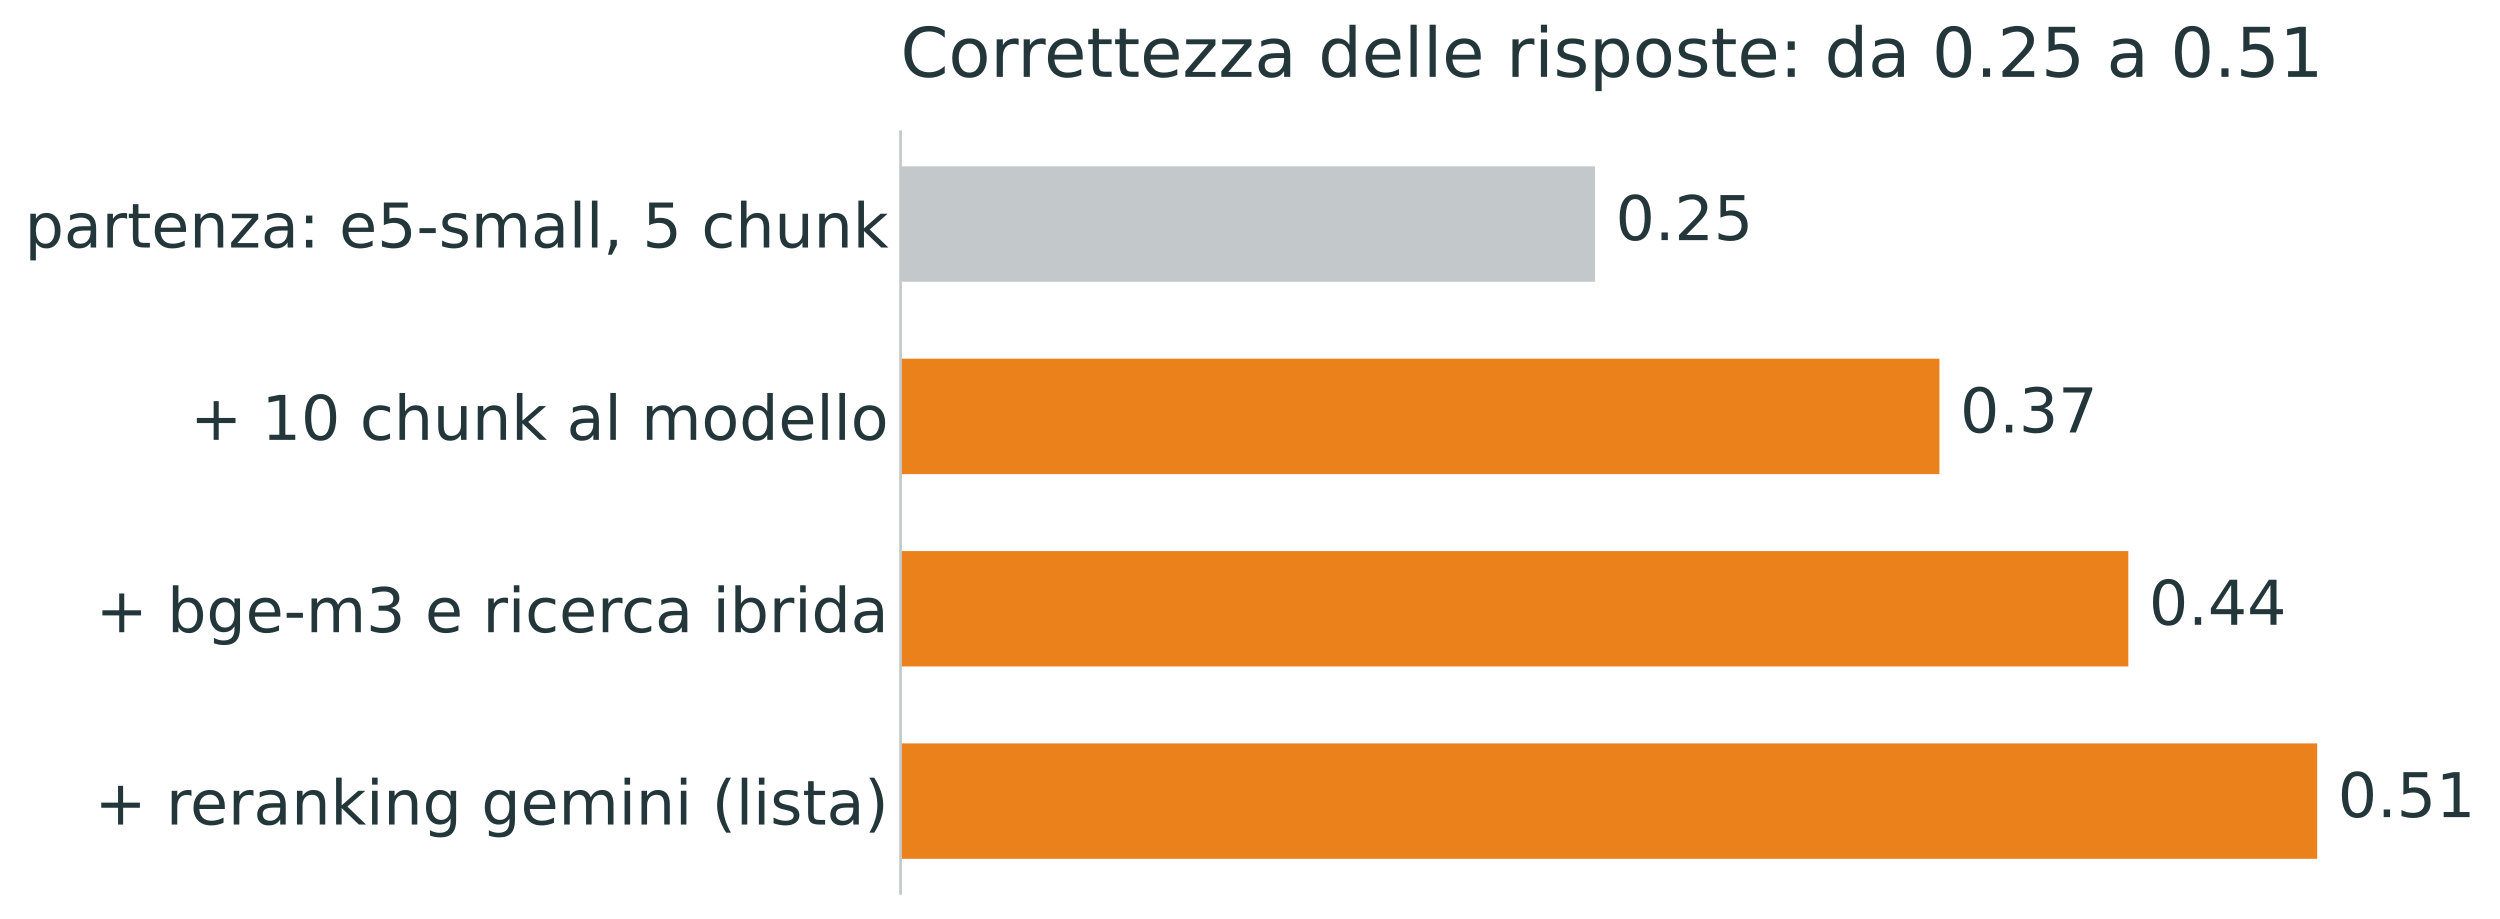
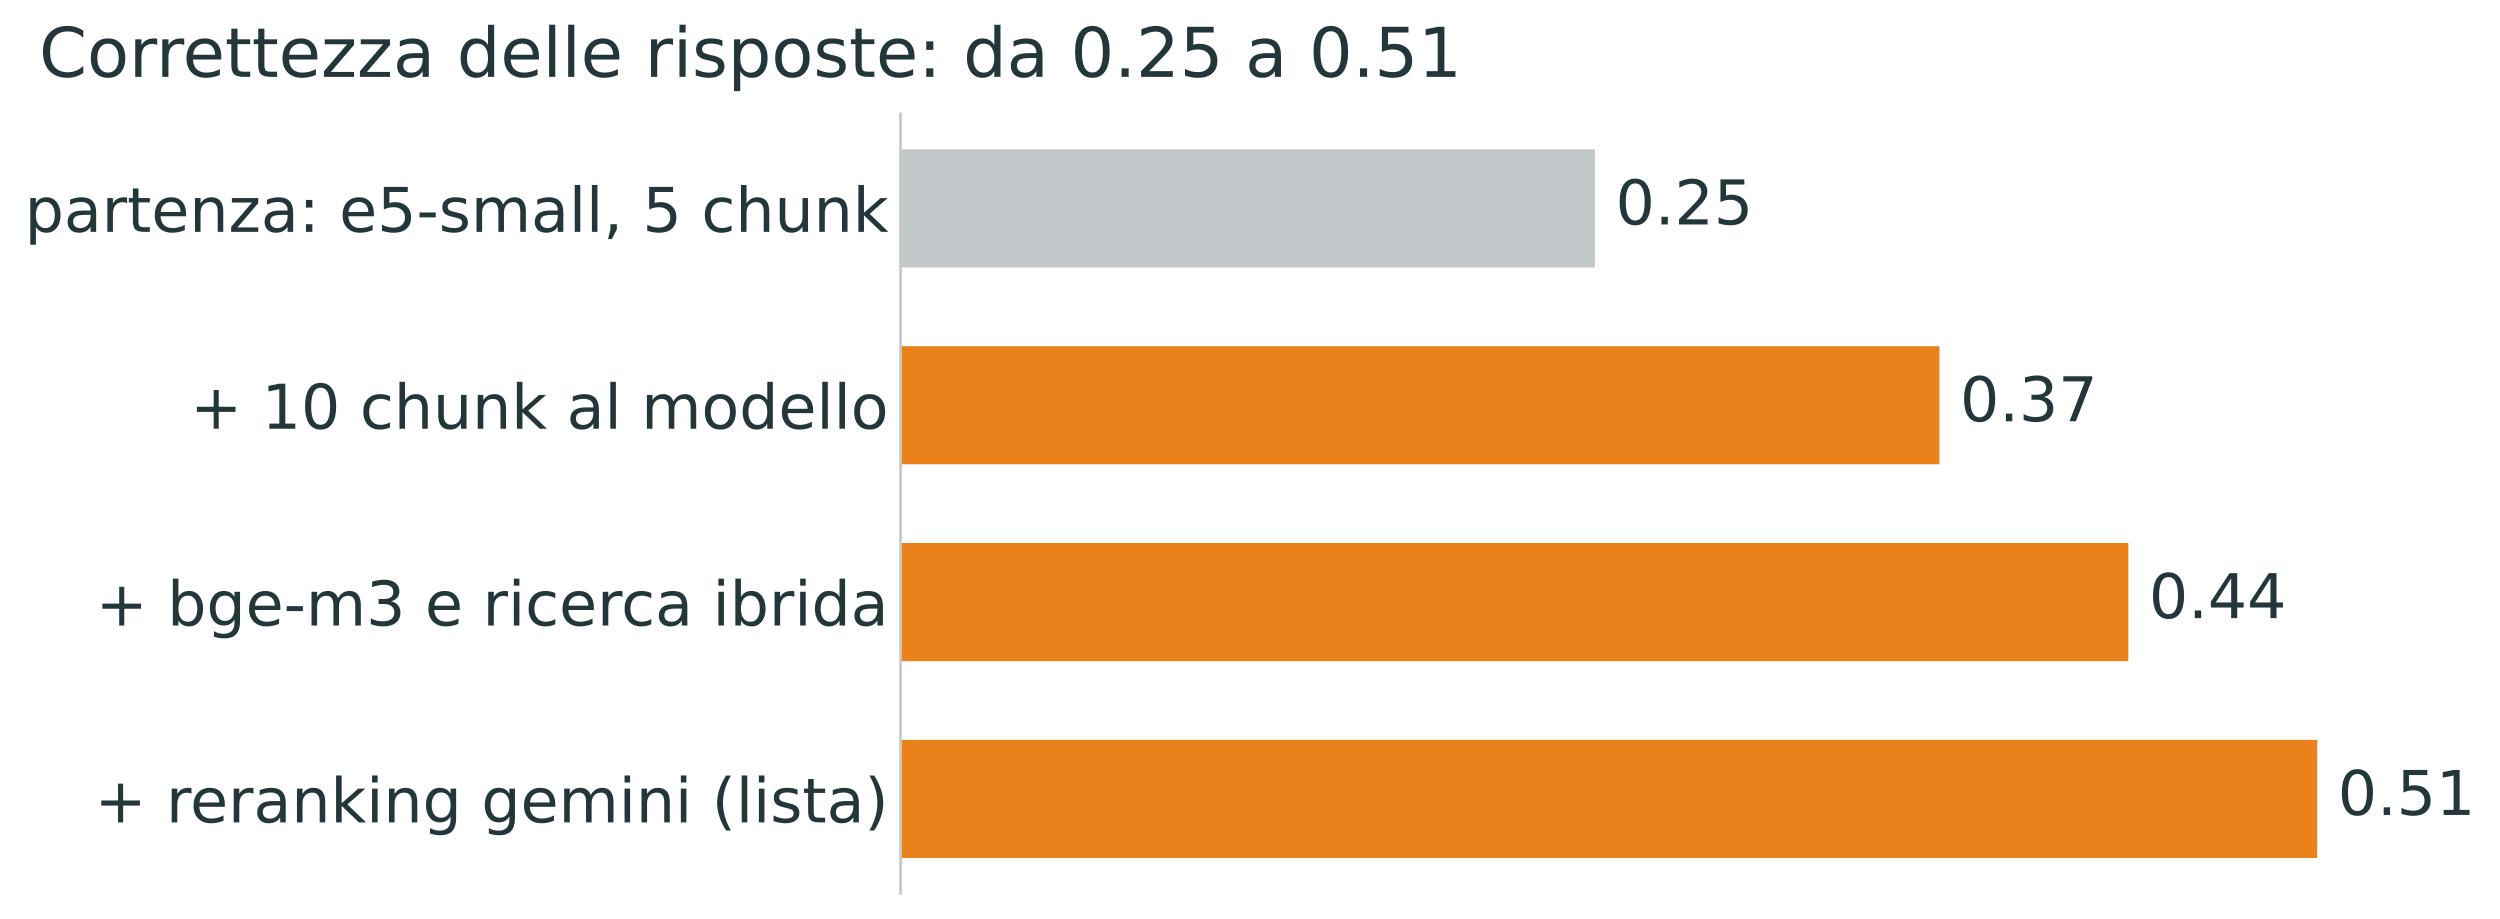
<svg xmlns="http://www.w3.org/2000/svg" xmlns:xlink="http://www.w3.org/1999/xlink" width="728.669pt" height="267.6pt" viewBox="0 0 728.669 267.6" version="1.1">
  <defs>
    <style type="text/css">*{stroke-linejoin: round; stroke-linecap: butt}</style>
  </defs>
  <g id="figure_1">
    <g id="patch_1">
      <path d="M 0 267.6  L 728.669 267.6  L 728.669 0  L 0 0  L 0 267.6  z " style="fill: none" />
    </g>
    <g id="axes_1">
      <g id="patch_2">
-         <path d="M 262.481 260.4  L 696.036 260.4  L 696.036 38.397  L 262.481 38.397  L 262.481 260.4  z " style="fill: none" />
+         <path d="M 262.481 260.4  L 696.036 260.4  L 696.036 33.202  L 262.481 33.202  L 262.481 260.4  z " style="fill: none" />
      </g>
      <g id="patch_3">
-         <path d="M 262.481 48.488  L 464.888 48.488  L 464.888 82.125  L 262.481 82.125  z " clip-path="url(#pa9436597b8)" style="fill: #c3c9ca" />
+         <path d="M 262.481 43.529  L 464.888 43.529  L 464.888 77.953  L 262.481 77.953  z " clip-path="url(#p33ed3859a6)" style="fill: #c3c9ca" />
      </g>
      <g id="patch_4">
-         <path d="M 262.481 104.549  L 565.281 104.549  L 565.281 138.186  L 262.481 138.186  z " clip-path="url(#pa9436597b8)" style="fill: #eb811b" />
+         <path d="M 262.481 100.902  L 565.281 100.902  L 565.281 135.326  L 262.481 135.326  z " clip-path="url(#p33ed3859a6)" style="fill: #eb811b" />
      </g>
      <g id="patch_5">
-         <path d="M 262.481 160.61  L 620.336 160.61  L 620.336 194.247  L 262.481 194.247  z " clip-path="url(#pa9436597b8)" style="fill: #eb811b" />
+         <path d="M 262.481 158.275  L 620.336 158.275  L 620.336 192.699  L 262.481 192.699  z " clip-path="url(#p33ed3859a6)" style="fill: #eb811b" />
      </g>
      <g id="patch_6">
-         <path d="M 262.481 216.672  L 675.391 216.672  L 675.391 250.308  L 262.481 250.308  z " clip-path="url(#pa9436597b8)" style="fill: #eb811b" />
+         <path d="M 262.481 215.649  L 675.391 215.649  L 675.391 250.072  L 262.481 250.072  z " clip-path="url(#p33ed3859a6)" style="fill: #eb811b" />
      </g>
      <g id="matplotlib.axis_1">
        <g id="ytick_1">
          <g id="line2d_1" />
          <g id="text_1">
-             <g style="fill: #23373b" transform="translate(7.2 72.14488) scale(0.18 -0.18)">
+             <g style="fill: #23373b" transform="translate(7.2 67.57972) scale(0.18 -0.18)">
              <defs>
                <path id="DejaVuSans-53" d="M 1159 525  L 1159 -1331  L 581 -1331  L 581 3500  L 1159 3500  L 1159 2969  Q 1341 3281 1617 3432  Q 1894 3584 2278 3584  Q 2916 3584 3314 3078  Q 3713 2572 3713 1747  Q 3713 922 3314 415  Q 2916 -91 2278 -91  Q 1894 -91 1617 61  Q 1341 213 1159 525  z M 3116 1747  Q 3116 2381 2855 2742  Q 2594 3103 2138 3103  Q 1681 3103 1420 2742  Q 1159 2381 1159 1747  Q 1159 1113 1420 752  Q 1681 391 2138 391  Q 2594 391 2855 752  Q 3116 1113 3116 1747  z " transform="scale(0.015625)" />
                <path id="DejaVuSans-44" d="M 2194 1759  Q 1497 1759 1228 1600  Q 959 1441 959 1056  Q 959 750 1161 570  Q 1363 391 1709 391  Q 2188 391 2477 730  Q 2766 1069 2766 1631  L 2766 1759  L 2194 1759  z M 3341 1997  L 3341 0  L 2766 0  L 2766 531  Q 2569 213 2275 61  Q 1981 -91 1556 -91  Q 1019 -91 701 211  Q 384 513 384 1019  Q 384 1609 779 1909  Q 1175 2209 1959 2209  L 2766 2209  L 2766 2266  Q 2766 2663 2505 2880  Q 2244 3097 1772 3097  Q 1472 3097 1187 3025  Q 903 2953 641 2809  L 641 3341  Q 956 3463 1253 3523  Q 1550 3584 1831 3584  Q 2591 3584 2966 3190  Q 3341 2797 3341 1997  z " transform="scale(0.015625)" />
                <path id="DejaVuSans-55" d="M 2631 2963  Q 2534 3019 2420 3045  Q 2306 3072 2169 3072  Q 1681 3072 1420 2755  Q 1159 2438 1159 1844  L 1159 0  L 581 0  L 581 3500  L 1159 3500  L 1159 2956  Q 1341 3275 1631 3429  Q 1922 3584 2338 3584  Q 2397 3584 2469 3576  Q 2541 3569 2628 3553  L 2631 2963  z " transform="scale(0.015625)" />
                <path id="DejaVuSans-57" d="M 1172 4494  L 1172 3500  L 2356 3500  L 2356 3053  L 1172 3053  L 1172 1153  Q 1172 725 1289 603  Q 1406 481 1766 481  L 2356 481  L 2356 0  L 1766 0  Q 1100 0 847 248  Q 594 497 594 1153  L 594 3053  L 172 3053  L 172 3500  L 594 3500  L 594 4494  L 1172 4494  z " transform="scale(0.015625)" />
                <path id="DejaVuSans-48" d="M 3597 1894  L 3597 1613  L 953 1613  Q 991 1019 1311 708  Q 1631 397 2203 397  Q 2534 397 2845 478  Q 3156 559 3463 722  L 3463 178  Q 3153 47 2828 -22  Q 2503 -91 2169 -91  Q 1331 -91 842 396  Q 353 884 353 1716  Q 353 2575 817 3079  Q 1281 3584 2069 3584  Q 2775 3584 3186 3129  Q 3597 2675 3597 1894  z M 3022 2063  Q 3016 2534 2758 2815  Q 2500 3097 2075 3097  Q 1594 3097 1305 2825  Q 1016 2553 972 2059  L 3022 2063  z " transform="scale(0.015625)" />
                <path id="DejaVuSans-51" d="M 3513 2113  L 3513 0  L 2938 0  L 2938 2094  Q 2938 2591 2744 2837  Q 2550 3084 2163 3084  Q 1697 3084 1428 2787  Q 1159 2491 1159 1978  L 1159 0  L 581 0  L 581 3500  L 1159 3500  L 1159 2956  Q 1366 3272 1645 3428  Q 1925 3584 2291 3584  Q 2894 3584 3203 3211  Q 3513 2838 3513 2113  z " transform="scale(0.015625)" />
                <path id="DejaVuSans-5d" d="M 353 3500  L 3084 3500  L 3084 2975  L 922 459  L 3084 459  L 3084 0  L 275 0  L 275 525  L 2438 3041  L 353 3041  L 353 3500  z " transform="scale(0.015625)" />
                <path id="DejaVuSans-1d" d="M 750 794  L 1409 794  L 1409 0  L 750 0  L 750 794  z M 750 3309  L 1409 3309  L 1409 2516  L 750 2516  L 750 3309  z " transform="scale(0.015625)" />
                <path id="DejaVuSans-3" transform="scale(0.015625)" />
                <path id="DejaVuSans-18" d="M 691 4666  L 3169 4666  L 3169 4134  L 1269 4134  L 1269 2991  Q 1406 3038 1543 3061  Q 1681 3084 1819 3084  Q 2600 3084 3056 2656  Q 3513 2228 3513 1497  Q 3513 744 3044 326  Q 2575 -91 1722 -91  Q 1428 -91 1123 -41  Q 819 9 494 109  L 494 744  Q 775 591 1075 516  Q 1375 441 1709 441  Q 2250 441 2565 725  Q 2881 1009 2881 1497  Q 2881 1984 2565 2268  Q 2250 2553 1709 2553  Q 1456 2553 1204 2497  Q 953 2441 691 2322  L 691 4666  z " transform="scale(0.015625)" />
                <path id="DejaVuSans-10" d="M 313 2009  L 1997 2009  L 1997 1497  L 313 1497  L 313 2009  z " transform="scale(0.015625)" />
                <path id="DejaVuSans-56" d="M 2834 3397  L 2834 2853  Q 2591 2978 2328 3040  Q 2066 3103 1784 3103  Q 1356 3103 1142 2972  Q 928 2841 928 2578  Q 928 2378 1081 2264  Q 1234 2150 1697 2047  L 1894 2003  Q 2506 1872 2764 1633  Q 3022 1394 3022 966  Q 3022 478 2636 193  Q 2250 -91 1575 -91  Q 1294 -91 989 -36  Q 684 19 347 128  L 347 722  Q 666 556 975 473  Q 1284 391 1588 391  Q 1994 391 2212 530  Q 2431 669 2431 922  Q 2431 1156 2273 1281  Q 2116 1406 1581 1522  L 1381 1569  Q 847 1681 609 1914  Q 372 2147 372 2553  Q 372 3047 722 3315  Q 1072 3584 1716 3584  Q 2034 3584 2315 3537  Q 2597 3491 2834 3397  z " transform="scale(0.015625)" />
                <path id="DejaVuSans-50" d="M 3328 2828  Q 3544 3216 3844 3400  Q 4144 3584 4550 3584  Q 5097 3584 5394 3201  Q 5691 2819 5691 2113  L 5691 0  L 5113 0  L 5113 2094  Q 5113 2597 4934 2840  Q 4756 3084 4391 3084  Q 3944 3084 3684 2787  Q 3425 2491 3425 1978  L 3425 0  L 2847 0  L 2847 2094  Q 2847 2600 2669 2842  Q 2491 3084 2119 3084  Q 1678 3084 1418 2786  Q 1159 2488 1159 1978  L 1159 0  L 581 0  L 581 3500  L 1159 3500  L 1159 2956  Q 1356 3278 1631 3431  Q 1906 3584 2284 3584  Q 2666 3584 2933 3390  Q 3200 3197 3328 2828  z " transform="scale(0.015625)" />
                <path id="DejaVuSans-4f" d="M 603 4863  L 1178 4863  L 1178 0  L 603 0  L 603 4863  z " transform="scale(0.015625)" />
                <path id="DejaVuSans-f" d="M 750 794  L 1409 794  L 1409 256  L 897 -744  L 494 -744  L 750 256  L 750 794  z " transform="scale(0.015625)" />
                <path id="DejaVuSans-46" d="M 3122 3366  L 3122 2828  Q 2878 2963 2633 3030  Q 2388 3097 2138 3097  Q 1578 3097 1268 2742  Q 959 2388 959 1747  Q 959 1106 1268 751  Q 1578 397 2138 397  Q 2388 397 2633 464  Q 2878 531 3122 666  L 3122 134  Q 2881 22 2623 -34  Q 2366 -91 2075 -91  Q 1284 -91 818 406  Q 353 903 353 1747  Q 353 2603 823 3093  Q 1294 3584 2113 3584  Q 2378 3584 2631 3529  Q 2884 3475 3122 3366  z " transform="scale(0.015625)" />
                <path id="DejaVuSans-4b" d="M 3513 2113  L 3513 0  L 2938 0  L 2938 2094  Q 2938 2591 2744 2837  Q 2550 3084 2163 3084  Q 1697 3084 1428 2787  Q 1159 2491 1159 1978  L 1159 0  L 581 0  L 581 4863  L 1159 4863  L 1159 2956  Q 1366 3272 1645 3428  Q 1925 3584 2291 3584  Q 2894 3584 3203 3211  Q 3513 2838 3513 2113  z " transform="scale(0.015625)" />
                <path id="DejaVuSans-58" d="M 544 1381  L 544 3500  L 1119 3500  L 1119 1403  Q 1119 906 1312 657  Q 1506 409 1894 409  Q 2359 409 2629 706  Q 2900 1003 2900 1516  L 2900 3500  L 3475 3500  L 3475 0  L 2900 0  L 2900 538  Q 2691 219 2414 64  Q 2138 -91 1772 -91  Q 1169 -91 856 284  Q 544 659 544 1381  z M 1991 3584  L 1991 3584  z " transform="scale(0.015625)" />
                <path id="DejaVuSans-4e" d="M 581 4863  L 1159 4863  L 1159 1991  L 2875 3500  L 3609 3500  L 1753 1863  L 3688 0  L 2938 0  L 1159 1709  L 1159 0  L 581 0  L 581 4863  z " transform="scale(0.015625)" />
              </defs>
              <use xlink:href="#DejaVuSans-53" />
              <use xlink:href="#DejaVuSans-44" transform="translate(63.48438 0)" />
              <use xlink:href="#DejaVuSans-55" transform="translate(124.7656 0)" />
              <use xlink:href="#DejaVuSans-57" transform="translate(165.875 0)" />
              <use xlink:href="#DejaVuSans-48" transform="translate(205.0781 0)" />
              <use xlink:href="#DejaVuSans-51" transform="translate(266.6094 0)" />
              <use xlink:href="#DejaVuSans-5d" transform="translate(329.9844 0)" />
              <use xlink:href="#DejaVuSans-44" transform="translate(382.4688 0)" />
              <use xlink:href="#DejaVuSans-1d" transform="translate(443.75 0)" />
              <use xlink:href="#DejaVuSans-3" transform="translate(477.4375 0)" />
              <use xlink:href="#DejaVuSans-48" transform="translate(509.2188 0)" />
              <use xlink:href="#DejaVuSans-18" transform="translate(570.75 0)" />
              <use xlink:href="#DejaVuSans-10" transform="translate(634.375 0)" />
              <use xlink:href="#DejaVuSans-56" transform="translate(670.4531 0)" />
              <use xlink:href="#DejaVuSans-50" transform="translate(722.5469 0)" />
              <use xlink:href="#DejaVuSans-44" transform="translate(819.9531 0)" />
              <use xlink:href="#DejaVuSans-4f" transform="translate(881.2344 0)" />
              <use xlink:href="#DejaVuSans-4f" transform="translate(909.0156 0)" />
              <use xlink:href="#DejaVuSans-f" transform="translate(936.7969 0)" />
              <use xlink:href="#DejaVuSans-3" transform="translate(968.5781 0)" />
              <use xlink:href="#DejaVuSans-18" transform="translate(1000.359 0)" />
              <use xlink:href="#DejaVuSans-3" transform="translate(1063.984 0)" />
              <use xlink:href="#DejaVuSans-46" transform="translate(1095.766 0)" />
              <use xlink:href="#DejaVuSans-4b" transform="translate(1150.75 0)" />
              <use xlink:href="#DejaVuSans-58" transform="translate(1214.125 0)" />
              <use xlink:href="#DejaVuSans-51" transform="translate(1277.5 0)" />
              <use xlink:href="#DejaVuSans-4e" transform="translate(1340.875 0)" />
            </g>
          </g>
        </g>
        <g id="ytick_2">
          <g id="line2d_2" />
          <g id="text_2">
-             <g style="fill: #23373b" transform="translate(55.47094 128.2062) scale(0.18 -0.18)">
+             <g style="fill: #23373b" transform="translate(55.47094 124.9528) scale(0.18 -0.18)">
              <defs>
                <path id="DejaVuSans-e" d="M 2944 4013  L 2944 2272  L 4684 2272  L 4684 1741  L 2944 1741  L 2944 0  L 2419 0  L 2419 1741  L 678 1741  L 678 2272  L 2419 2272  L 2419 4013  L 2944 4013  z " transform="scale(0.015625)" />
                <path id="DejaVuSans-14" d="M 794 531  L 1825 531  L 1825 4091  L 703 3866  L 703 4441  L 1819 4666  L 2450 4666  L 2450 531  L 3481 531  L 3481 0  L 794 0  L 794 531  z " transform="scale(0.015625)" />
                <path id="DejaVuSans-13" d="M 2034 4250  Q 1547 4250 1301 3770  Q 1056 3291 1056 2328  Q 1056 1369 1301 889  Q 1547 409 2034 409  Q 2525 409 2770 889  Q 3016 1369 3016 2328  Q 3016 3291 2770 3770  Q 2525 4250 2034 4250  z M 2034 4750  Q 2819 4750 3233 4129  Q 3647 3509 3647 2328  Q 3647 1150 3233 529  Q 2819 -91 2034 -91  Q 1250 -91 836 529  Q 422 1150 422 2328  Q 422 3509 836 4129  Q 1250 4750 2034 4750  z " transform="scale(0.015625)" />
                <path id="DejaVuSans-52" d="M 1959 3097  Q 1497 3097 1228 2736  Q 959 2375 959 1747  Q 959 1119 1226 758  Q 1494 397 1959 397  Q 2419 397 2687 759  Q 2956 1122 2956 1747  Q 2956 2369 2687 2733  Q 2419 3097 1959 3097  z M 1959 3584  Q 2709 3584 3137 3096  Q 3566 2609 3566 1747  Q 3566 888 3137 398  Q 2709 -91 1959 -91  Q 1206 -91 779 398  Q 353 888 353 1747  Q 353 2609 779 3096  Q 1206 3584 1959 3584  z " transform="scale(0.015625)" />
                <path id="DejaVuSans-47" d="M 2906 2969  L 2906 4863  L 3481 4863  L 3481 0  L 2906 0  L 2906 525  Q 2725 213 2448 61  Q 2172 -91 1784 -91  Q 1150 -91 751 415  Q 353 922 353 1747  Q 353 2572 751 3078  Q 1150 3584 1784 3584  Q 2172 3584 2448 3432  Q 2725 3281 2906 2969  z M 947 1747  Q 947 1113 1208 752  Q 1469 391 1925 391  Q 2381 391 2643 752  Q 2906 1113 2906 1747  Q 2906 2381 2643 2742  Q 2381 3103 1925 3103  Q 1469 3103 1208 2742  Q 947 2381 947 1747  z " transform="scale(0.015625)" />
              </defs>
              <use xlink:href="#DejaVuSans-e" />
              <use xlink:href="#DejaVuSans-3" transform="translate(83.79688 0)" />
              <use xlink:href="#DejaVuSans-14" transform="translate(115.5781 0)" />
              <use xlink:href="#DejaVuSans-13" transform="translate(179.2031 0)" />
              <use xlink:href="#DejaVuSans-3" transform="translate(242.8281 0)" />
              <use xlink:href="#DejaVuSans-46" transform="translate(274.6094 0)" />
              <use xlink:href="#DejaVuSans-4b" transform="translate(329.5938 0)" />
              <use xlink:href="#DejaVuSans-58" transform="translate(392.9688 0)" />
              <use xlink:href="#DejaVuSans-51" transform="translate(456.3438 0)" />
              <use xlink:href="#DejaVuSans-4e" transform="translate(519.7188 0)" />
              <use xlink:href="#DejaVuSans-3" transform="translate(577.625 0)" />
              <use xlink:href="#DejaVuSans-44" transform="translate(609.4062 0)" />
              <use xlink:href="#DejaVuSans-4f" transform="translate(670.6875 0)" />
              <use xlink:href="#DejaVuSans-3" transform="translate(698.4688 0)" />
              <use xlink:href="#DejaVuSans-50" transform="translate(730.25 0)" />
              <use xlink:href="#DejaVuSans-52" transform="translate(827.6562 0)" />
              <use xlink:href="#DejaVuSans-47" transform="translate(888.8438 0)" />
              <use xlink:href="#DejaVuSans-48" transform="translate(952.3281 0)" />
              <use xlink:href="#DejaVuSans-4f" transform="translate(1013.859 0)" />
              <use xlink:href="#DejaVuSans-4f" transform="translate(1041.641 0)" />
              <use xlink:href="#DejaVuSans-52" transform="translate(1069.422 0)" />
            </g>
          </g>
        </g>
        <g id="ytick_3">
          <g id="line2d_3" />
          <g id="text_3">
-             <g style="fill: #23373b" transform="translate(27.93937 184.2674) scale(0.18 -0.18)">
+             <g style="fill: #23373b" transform="translate(27.93937 182.3259) scale(0.18 -0.18)">
              <defs>
                <path id="DejaVuSans-45" d="M 3116 1747  Q 3116 2381 2855 2742  Q 2594 3103 2138 3103  Q 1681 3103 1420 2742  Q 1159 2381 1159 1747  Q 1159 1113 1420 752  Q 1681 391 2138 391  Q 2594 391 2855 752  Q 3116 1113 3116 1747  z M 1159 2969  Q 1341 3281 1617 3432  Q 1894 3584 2278 3584  Q 2916 3584 3314 3078  Q 3713 2572 3713 1747  Q 3713 922 3314 415  Q 2916 -91 2278 -91  Q 1894 -91 1617 61  Q 1341 213 1159 525  L 1159 0  L 581 0  L 581 4863  L 1159 4863  L 1159 2969  z " transform="scale(0.015625)" />
                <path id="DejaVuSans-4a" d="M 2906 1791  Q 2906 2416 2648 2759  Q 2391 3103 1925 3103  Q 1463 3103 1205 2759  Q 947 2416 947 1791  Q 947 1169 1205 825  Q 1463 481 1925 481  Q 2391 481 2648 825  Q 2906 1169 2906 1791  z M 3481 434  Q 3481 -459 3084 -895  Q 2688 -1331 1869 -1331  Q 1566 -1331 1297 -1286  Q 1028 -1241 775 -1147  L 775 -588  Q 1028 -725 1275 -790  Q 1522 -856 1778 -856  Q 2344 -856 2625 -561  Q 2906 -266 2906 331  L 2906 616  Q 2728 306 2450 153  Q 2172 0 1784 0  Q 1141 0 747 490  Q 353 981 353 1791  Q 353 2603 747 3093  Q 1141 3584 1784 3584  Q 2172 3584 2450 3431  Q 2728 3278 2906 2969  L 2906 3500  L 3481 3500  L 3481 434  z " transform="scale(0.015625)" />
                <path id="DejaVuSans-16" d="M 2597 2516  Q 3050 2419 3304 2112  Q 3559 1806 3559 1356  Q 3559 666 3084 287  Q 2609 -91 1734 -91  Q 1441 -91 1130 -33  Q 819 25 488 141  L 488 750  Q 750 597 1062 519  Q 1375 441 1716 441  Q 2309 441 2620 675  Q 2931 909 2931 1356  Q 2931 1769 2642 2001  Q 2353 2234 1838 2234  L 1294 2234  L 1294 2753  L 1863 2753  Q 2328 2753 2575 2939  Q 2822 3125 2822 3475  Q 2822 3834 2567 4026  Q 2313 4219 1838 4219  Q 1578 4219 1281 4162  Q 984 4106 628 3988  L 628 4550  Q 988 4650 1302 4700  Q 1616 4750 1894 4750  Q 2613 4750 3031 4423  Q 3450 4097 3450 3541  Q 3450 3153 3228 2886  Q 3006 2619 2597 2516  z " transform="scale(0.015625)" />
                <path id="DejaVuSans-4c" d="M 603 3500  L 1178 3500  L 1178 0  L 603 0  L 603 3500  z M 603 4863  L 1178 4863  L 1178 4134  L 603 4134  L 603 4863  z " transform="scale(0.015625)" />
              </defs>
              <use xlink:href="#DejaVuSans-e" />
              <use xlink:href="#DejaVuSans-3" transform="translate(83.79688 0)" />
              <use xlink:href="#DejaVuSans-45" transform="translate(115.5781 0)" />
              <use xlink:href="#DejaVuSans-4a" transform="translate(179.0625 0)" />
              <use xlink:href="#DejaVuSans-48" transform="translate(242.5469 0)" />
              <use xlink:href="#DejaVuSans-10" transform="translate(304.0781 0)" />
              <use xlink:href="#DejaVuSans-50" transform="translate(340.1562 0)" />
              <use xlink:href="#DejaVuSans-16" transform="translate(437.5625 0)" />
              <use xlink:href="#DejaVuSans-3" transform="translate(501.1875 0)" />
              <use xlink:href="#DejaVuSans-48" transform="translate(532.9688 0)" />
              <use xlink:href="#DejaVuSans-3" transform="translate(594.5 0)" />
              <use xlink:href="#DejaVuSans-55" transform="translate(626.2812 0)" />
              <use xlink:href="#DejaVuSans-4c" transform="translate(667.3906 0)" />
              <use xlink:href="#DejaVuSans-46" transform="translate(695.1719 0)" />
              <use xlink:href="#DejaVuSans-48" transform="translate(750.1562 0)" />
              <use xlink:href="#DejaVuSans-55" transform="translate(811.6875 0)" />
              <use xlink:href="#DejaVuSans-46" transform="translate(850.5938 0)" />
              <use xlink:href="#DejaVuSans-44" transform="translate(905.5781 0)" />
              <use xlink:href="#DejaVuSans-3" transform="translate(966.8594 0)" />
              <use xlink:href="#DejaVuSans-4c" transform="translate(998.6406 0)" />
              <use xlink:href="#DejaVuSans-45" transform="translate(1026.422 0)" />
              <use xlink:href="#DejaVuSans-55" transform="translate(1089.906 0)" />
              <use xlink:href="#DejaVuSans-4c" transform="translate(1131.016 0)" />
              <use xlink:href="#DejaVuSans-47" transform="translate(1158.797 0)" />
              <use xlink:href="#DejaVuSans-44" transform="translate(1222.281 0)" />
            </g>
          </g>
        </g>
        <g id="ytick_4">
          <g id="line2d_4" />
          <g id="text_4">
-             <g style="fill: #23373b" transform="translate(27.60469 240.3287) scale(0.18 -0.18)">
+             <g style="fill: #23373b" transform="translate(27.60469 239.699) scale(0.18 -0.18)">
              <defs>
                <path id="DejaVuSans-b" d="M 1984 4856  Q 1566 4138 1362 3434  Q 1159 2731 1159 2009  Q 1159 1288 1364 580  Q 1569 -128 1984 -844  L 1484 -844  Q 1016 -109 783 600  Q 550 1309 550 2009  Q 550 2706 781 3412  Q 1013 4119 1484 4856  L 1984 4856  z " transform="scale(0.015625)" />
                <path id="DejaVuSans-c" d="M 513 4856  L 1013 4856  Q 1481 4119 1714 3412  Q 1947 2706 1947 2009  Q 1947 1309 1714 600  Q 1481 -109 1013 -844  L 513 -844  Q 928 -128 1133 580  Q 1338 1288 1338 2009  Q 1338 2731 1133 3434  Q 928 4138 513 4856  z " transform="scale(0.015625)" />
              </defs>
              <use xlink:href="#DejaVuSans-e" />
              <use xlink:href="#DejaVuSans-3" transform="translate(83.79688 0)" />
              <use xlink:href="#DejaVuSans-55" transform="translate(115.5781 0)" />
              <use xlink:href="#DejaVuSans-48" transform="translate(154.4844 0)" />
              <use xlink:href="#DejaVuSans-55" transform="translate(216.0156 0)" />
              <use xlink:href="#DejaVuSans-44" transform="translate(257.125 0)" />
              <use xlink:href="#DejaVuSans-51" transform="translate(318.4062 0)" />
              <use xlink:href="#DejaVuSans-4e" transform="translate(381.7812 0)" />
              <use xlink:href="#DejaVuSans-4c" transform="translate(439.6875 0)" />
              <use xlink:href="#DejaVuSans-51" transform="translate(467.4688 0)" />
              <use xlink:href="#DejaVuSans-4a" transform="translate(530.8438 0)" />
              <use xlink:href="#DejaVuSans-3" transform="translate(594.3281 0)" />
              <use xlink:href="#DejaVuSans-4a" transform="translate(626.1094 0)" />
              <use xlink:href="#DejaVuSans-48" transform="translate(689.5938 0)" />
              <use xlink:href="#DejaVuSans-50" transform="translate(751.125 0)" />
              <use xlink:href="#DejaVuSans-4c" transform="translate(848.5312 0)" />
              <use xlink:href="#DejaVuSans-51" transform="translate(876.3125 0)" />
              <use xlink:href="#DejaVuSans-4c" transform="translate(939.6875 0)" />
              <use xlink:href="#DejaVuSans-3" transform="translate(967.4688 0)" />
              <use xlink:href="#DejaVuSans-b" transform="translate(999.25 0)" />
              <use xlink:href="#DejaVuSans-4f" transform="translate(1038.266 0)" />
              <use xlink:href="#DejaVuSans-4c" transform="translate(1066.047 0)" />
              <use xlink:href="#DejaVuSans-56" transform="translate(1093.828 0)" />
              <use xlink:href="#DejaVuSans-57" transform="translate(1145.922 0)" />
              <use xlink:href="#DejaVuSans-44" transform="translate(1185.125 0)" />
              <use xlink:href="#DejaVuSans-c" transform="translate(1246.406 0)" />
            </g>
          </g>
        </g>
      </g>
      <g id="patch_7">
-         <path d="M 262.481 260.4  L 262.481 38.397  " style="fill: none; stroke: #c3c9ca; stroke-width: 0.8; stroke-linejoin: miter; stroke-linecap: square" />
+         <path d="M 262.481 260.4  L 262.481 33.202  " style="fill: none; stroke: #c3c9ca; stroke-width: 0.8; stroke-linejoin: miter; stroke-linecap: square" />
      </g>
      <g id="text_5">
-         <g style="fill: #23373b" transform="translate(470.8876 69.98207) scale(0.18 -0.18)">
+         <g style="fill: #23373b" transform="translate(470.8876 65.41691) scale(0.18 -0.18)">
          <defs>
            <path id="DejaVuSans-11" d="M 684 794  L 1344 794  L 1344 0  L 684 0  L 684 794  z " transform="scale(0.015625)" />
            <path id="DejaVuSans-15" d="M 1228 531  L 3431 531  L 3431 0  L 469 0  L 469 531  Q 828 903 1448 1529  Q 2069 2156 2228 2338  Q 2531 2678 2651 2914  Q 2772 3150 2772 3378  Q 2772 3750 2511 3984  Q 2250 4219 1831 4219  Q 1534 4219 1204 4116  Q 875 4013 500 3803  L 500 4441  Q 881 4594 1212 4672  Q 1544 4750 1819 4750  Q 2544 4750 2975 4387  Q 3406 4025 3406 3419  Q 3406 3131 3298 2873  Q 3191 2616 2906 2266  Q 2828 2175 2409 1742  Q 1991 1309 1228 531  z " transform="scale(0.015625)" />
          </defs>
          <use xlink:href="#DejaVuSans-13" />
          <use xlink:href="#DejaVuSans-11" transform="translate(63.625 0)" />
          <use xlink:href="#DejaVuSans-15" transform="translate(95.40625 0)" />
          <use xlink:href="#DejaVuSans-18" transform="translate(159.0312 0)" />
        </g>
      </g>
      <g id="text_6">
-         <g style="fill: #23373b" transform="translate(571.2814 126.0433) scale(0.18 -0.18)">
+         <g style="fill: #23373b" transform="translate(571.2814 122.79) scale(0.18 -0.18)">
          <defs>
            <path id="DejaVuSans-1a" d="M 525 4666  L 3525 4666  L 3525 4397  L 1831 0  L 1172 0  L 2766 4134  L 525 4134  L 525 4666  z " transform="scale(0.015625)" />
          </defs>
          <use xlink:href="#DejaVuSans-13" />
          <use xlink:href="#DejaVuSans-11" transform="translate(63.625 0)" />
          <use xlink:href="#DejaVuSans-16" transform="translate(95.40625 0)" />
          <use xlink:href="#DejaVuSans-1a" transform="translate(159.0312 0)" />
        </g>
      </g>
      <g id="text_7">
-         <g style="fill: #23373b" transform="translate(626.3361 182.1046) scale(0.18 -0.18)">
+         <g style="fill: #23373b" transform="translate(626.3361 180.1631) scale(0.18 -0.18)">
          <defs>
            <path id="DejaVuSans-17" d="M 2419 4116  L 825 1625  L 2419 1625  L 2419 4116  z M 2253 4666  L 3047 4666  L 3047 1625  L 3713 1625  L 3713 1100  L 3047 1100  L 3047 0  L 2419 0  L 2419 1100  L 313 1100  L 313 1709  L 2253 4666  z " transform="scale(0.015625)" />
          </defs>
          <use xlink:href="#DejaVuSans-13" />
          <use xlink:href="#DejaVuSans-11" transform="translate(63.625 0)" />
          <use xlink:href="#DejaVuSans-17" transform="translate(95.40625 0)" />
          <use xlink:href="#DejaVuSans-17" transform="translate(159.0312 0)" />
        </g>
      </g>
      <g id="text_8">
-         <g style="fill: #23373b" transform="translate(681.3908 238.1659) scale(0.18 -0.18)">
+         <g style="fill: #23373b" transform="translate(681.3908 237.5362) scale(0.18 -0.18)">
          <use xlink:href="#DejaVuSans-13" />
          <use xlink:href="#DejaVuSans-11" transform="translate(63.625 0)" />
          <use xlink:href="#DejaVuSans-18" transform="translate(95.40625 0)" />
          <use xlink:href="#DejaVuSans-14" transform="translate(159.0312 0)" />
        </g>
      </g>
-       <g id="text_9">
-         <g style="fill: #23373b" transform="translate(262.4806 22.39688) scale(0.2 -0.2)">
-           <defs>
-             <path id="DejaVuSans-26" d="M 4122 4306  L 4122 3641  Q 3803 3938 3442 4084  Q 3081 4231 2675 4231  Q 1875 4231 1450 3742  Q 1025 3253 1025 2328  Q 1025 1406 1450 917  Q 1875 428 2675 428  Q 3081 428 3442 575  Q 3803 722 4122 1019  L 4122 359  Q 3791 134 3420 21  Q 3050 -91 2638 -91  Q 1578 -91 968 557  Q 359 1206 359 2328  Q 359 3453 968 4101  Q 1578 4750 2638 4750  Q 3056 4750 3426 4639  Q 3797 4528 4122 4306  z " transform="scale(0.015625)" />
-           </defs>
-           <use xlink:href="#DejaVuSans-26" />
-           <use xlink:href="#DejaVuSans-52" transform="translate(69.82812 0)" />
-           <use xlink:href="#DejaVuSans-55" transform="translate(131.0156 0)" />
-           <use xlink:href="#DejaVuSans-55" transform="translate(170.375 0)" />
-           <use xlink:href="#DejaVuSans-48" transform="translate(209.2812 0)" />
-           <use xlink:href="#DejaVuSans-57" transform="translate(270.8125 0)" />
-           <use xlink:href="#DejaVuSans-57" transform="translate(310.0156 0)" />
-           <use xlink:href="#DejaVuSans-48" transform="translate(349.2188 0)" />
-           <use xlink:href="#DejaVuSans-5d" transform="translate(410.75 0)" />
-           <use xlink:href="#DejaVuSans-5d" transform="translate(463.2344 0)" />
-           <use xlink:href="#DejaVuSans-44" transform="translate(515.7188 0)" />
-           <use xlink:href="#DejaVuSans-3" transform="translate(577 0)" />
-           <use xlink:href="#DejaVuSans-47" transform="translate(608.7812 0)" />
-           <use xlink:href="#DejaVuSans-48" transform="translate(672.2656 0)" />
-           <use xlink:href="#DejaVuSans-4f" transform="translate(733.7969 0)" />
-           <use xlink:href="#DejaVuSans-4f" transform="translate(761.5781 0)" />
-           <use xlink:href="#DejaVuSans-48" transform="translate(789.3594 0)" />
-           <use xlink:href="#DejaVuSans-3" transform="translate(850.8906 0)" />
-           <use xlink:href="#DejaVuSans-55" transform="translate(882.6719 0)" />
-           <use xlink:href="#DejaVuSans-4c" transform="translate(923.7812 0)" />
-           <use xlink:href="#DejaVuSans-56" transform="translate(951.5625 0)" />
-           <use xlink:href="#DejaVuSans-53" transform="translate(1003.656 0)" />
-           <use xlink:href="#DejaVuSans-52" transform="translate(1067.141 0)" />
-           <use xlink:href="#DejaVuSans-56" transform="translate(1128.328 0)" />
-           <use xlink:href="#DejaVuSans-57" transform="translate(1180.422 0)" />
-           <use xlink:href="#DejaVuSans-48" transform="translate(1219.625 0)" />
-           <use xlink:href="#DejaVuSans-1d" transform="translate(1281.156 0)" />
-           <use xlink:href="#DejaVuSans-3" transform="translate(1314.844 0)" />
-           <use xlink:href="#DejaVuSans-47" transform="translate(1346.625 0)" />
-           <use xlink:href="#DejaVuSans-44" transform="translate(1410.109 0)" />
-           <use xlink:href="#DejaVuSans-3" transform="translate(1471.391 0)" />
-           <use xlink:href="#DejaVuSans-13" transform="translate(1503.172 0)" />
-           <use xlink:href="#DejaVuSans-11" transform="translate(1566.797 0)" />
-           <use xlink:href="#DejaVuSans-15" transform="translate(1598.578 0)" />
-           <use xlink:href="#DejaVuSans-18" transform="translate(1662.203 0)" />
-           <use xlink:href="#DejaVuSans-3" transform="translate(1725.828 0)" />
-           <use xlink:href="#DejaVuSans-44" transform="translate(1757.609 0)" />
-           <use xlink:href="#DejaVuSans-3" transform="translate(1818.891 0)" />
-           <use xlink:href="#DejaVuSans-13" transform="translate(1850.672 0)" />
-           <use xlink:href="#DejaVuSans-11" transform="translate(1914.297 0)" />
-           <use xlink:href="#DejaVuSans-18" transform="translate(1946.078 0)" />
-           <use xlink:href="#DejaVuSans-14" transform="translate(2009.703 0)" />
-         </g>
+     </g>
+     <g id="text_9">
+       <g style="fill: #23373b" transform="translate(11.39976 22.39688) scale(0.2 -0.2)">
+         <defs>
+           <path id="DejaVuSans-26" d="M 4122 4306  L 4122 3641  Q 3803 3938 3442 4084  Q 3081 4231 2675 4231  Q 1875 4231 1450 3742  Q 1025 3253 1025 2328  Q 1025 1406 1450 917  Q 1875 428 2675 428  Q 3081 428 3442 575  Q 3803 722 4122 1019  L 4122 359  Q 3791 134 3420 21  Q 3050 -91 2638 -91  Q 1578 -91 968 557  Q 359 1206 359 2328  Q 359 3453 968 4101  Q 1578 4750 2638 4750  Q 3056 4750 3426 4639  Q 3797 4528 4122 4306  z " transform="scale(0.015625)" />
+         </defs>
+         <use xlink:href="#DejaVuSans-26" />
+         <use xlink:href="#DejaVuSans-52" transform="translate(69.82812 0)" />
+         <use xlink:href="#DejaVuSans-55" transform="translate(131.0156 0)" />
+         <use xlink:href="#DejaVuSans-55" transform="translate(170.375 0)" />
+         <use xlink:href="#DejaVuSans-48" transform="translate(209.2812 0)" />
+         <use xlink:href="#DejaVuSans-57" transform="translate(270.8125 0)" />
+         <use xlink:href="#DejaVuSans-57" transform="translate(310.0156 0)" />
+         <use xlink:href="#DejaVuSans-48" transform="translate(349.2188 0)" />
+         <use xlink:href="#DejaVuSans-5d" transform="translate(410.75 0)" />
+         <use xlink:href="#DejaVuSans-5d" transform="translate(463.2344 0)" />
+         <use xlink:href="#DejaVuSans-44" transform="translate(515.7188 0)" />
+         <use xlink:href="#DejaVuSans-3" transform="translate(577 0)" />
+         <use xlink:href="#DejaVuSans-47" transform="translate(608.7812 0)" />
+         <use xlink:href="#DejaVuSans-48" transform="translate(672.2656 0)" />
+         <use xlink:href="#DejaVuSans-4f" transform="translate(733.7969 0)" />
+         <use xlink:href="#DejaVuSans-4f" transform="translate(761.5781 0)" />
+         <use xlink:href="#DejaVuSans-48" transform="translate(789.3594 0)" />
+         <use xlink:href="#DejaVuSans-3" transform="translate(850.8906 0)" />
+         <use xlink:href="#DejaVuSans-55" transform="translate(882.6719 0)" />
+         <use xlink:href="#DejaVuSans-4c" transform="translate(923.7812 0)" />
+         <use xlink:href="#DejaVuSans-56" transform="translate(951.5625 0)" />
+         <use xlink:href="#DejaVuSans-53" transform="translate(1003.656 0)" />
+         <use xlink:href="#DejaVuSans-52" transform="translate(1067.141 0)" />
+         <use xlink:href="#DejaVuSans-56" transform="translate(1128.328 0)" />
+         <use xlink:href="#DejaVuSans-57" transform="translate(1180.422 0)" />
+         <use xlink:href="#DejaVuSans-48" transform="translate(1219.625 0)" />
+         <use xlink:href="#DejaVuSans-1d" transform="translate(1281.156 0)" />
+         <use xlink:href="#DejaVuSans-3" transform="translate(1314.844 0)" />
+         <use xlink:href="#DejaVuSans-47" transform="translate(1346.625 0)" />
+         <use xlink:href="#DejaVuSans-44" transform="translate(1410.109 0)" />
+         <use xlink:href="#DejaVuSans-3" transform="translate(1471.391 0)" />
+         <use xlink:href="#DejaVuSans-13" transform="translate(1503.172 0)" />
+         <use xlink:href="#DejaVuSans-11" transform="translate(1566.797 0)" />
+         <use xlink:href="#DejaVuSans-15" transform="translate(1598.578 0)" />
+         <use xlink:href="#DejaVuSans-18" transform="translate(1662.203 0)" />
+         <use xlink:href="#DejaVuSans-3" transform="translate(1725.828 0)" />
+         <use xlink:href="#DejaVuSans-44" transform="translate(1757.609 0)" />
+         <use xlink:href="#DejaVuSans-3" transform="translate(1818.891 0)" />
+         <use xlink:href="#DejaVuSans-13" transform="translate(1850.672 0)" />
+         <use xlink:href="#DejaVuSans-11" transform="translate(1914.297 0)" />
+         <use xlink:href="#DejaVuSans-18" transform="translate(1946.078 0)" />
+         <use xlink:href="#DejaVuSans-14" transform="translate(2009.703 0)" />
      </g>
    </g>
  </g>
  <defs>
-     <clipPath id="pa9436597b8">
-       <rect x="262.481" y="38.397" width="433.556" height="222.003" />
+     <clipPath id="p33ed3859a6">
+       <rect x="262.481" y="33.202" width="433.556" height="227.197" />
    </clipPath>
  </defs>
</svg>
